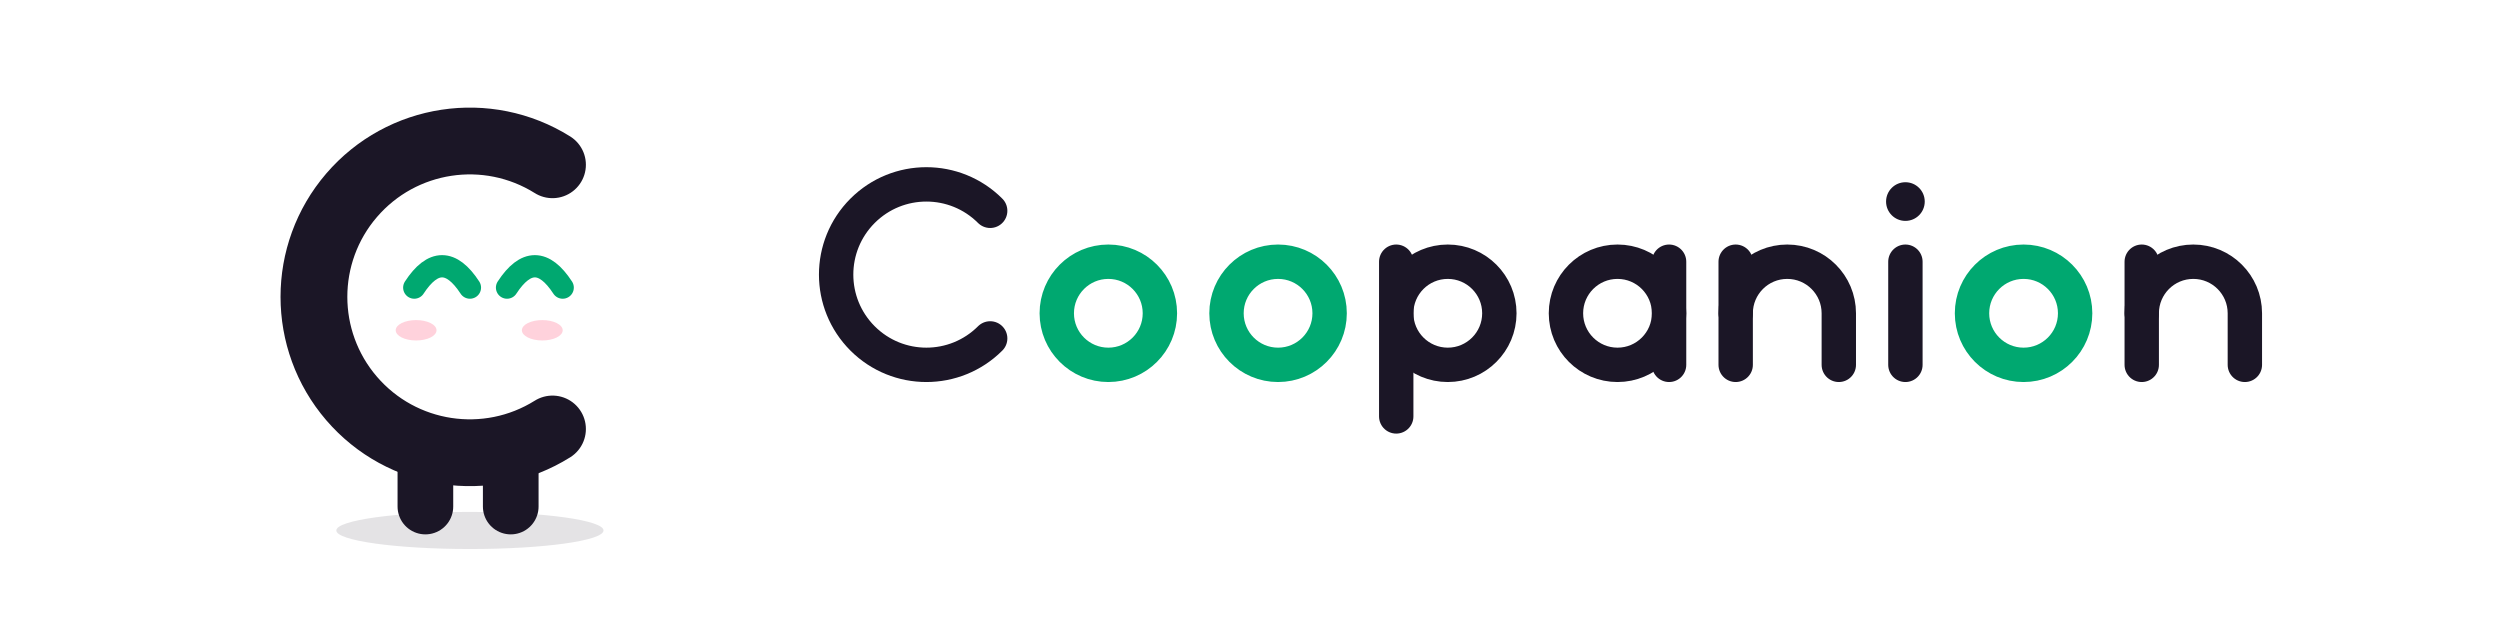
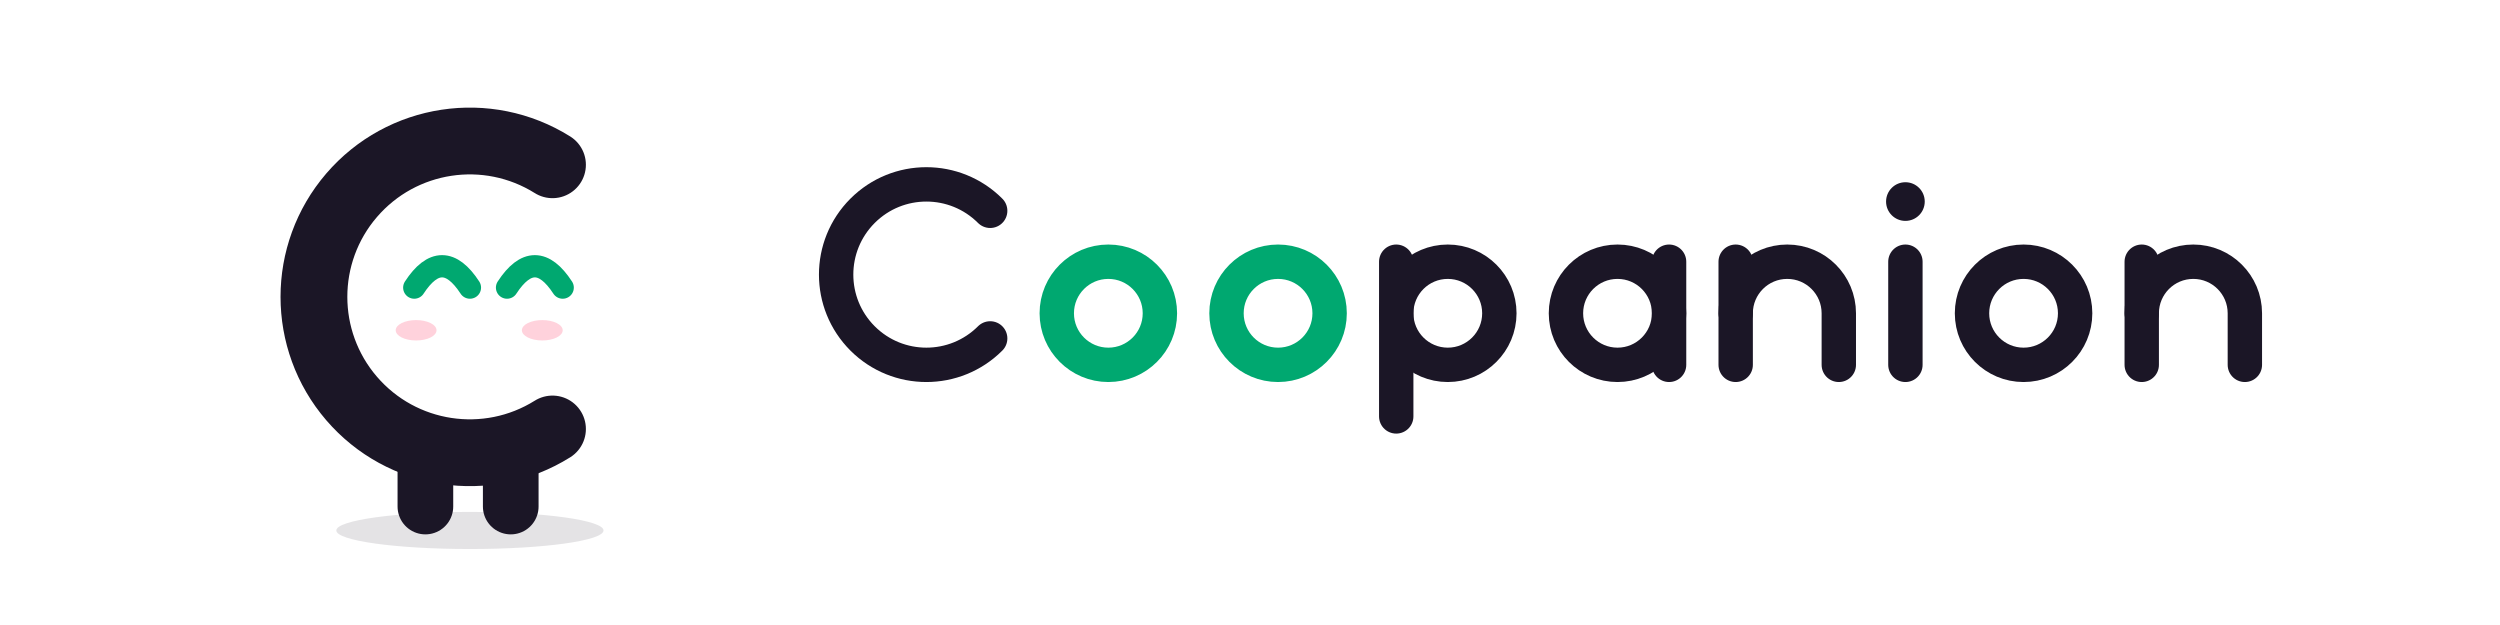
<svg xmlns="http://www.w3.org/2000/svg" viewBox="0 0 1280 320" width="1280" height="320" role="img" aria-label="Coopanion">
  <style>.ink{stroke:#1B1626}.inkf{fill:#1B1626}.eye{stroke:#00A870}.blush{fill:#FF8FA8}.c-head-main,.c-glasses-main{stroke:#1B1626}.f-head-main{fill:#1B1626}.c-head-acc,.c-glasses-acc,.c-side-main,.c-side-acc,.c-neck-main,.c-neck-acc{stroke:#00A870}.f-head-acc,.f-side-main,.f-side-acc,.f-neck-main,.f-neck-acc{fill:#00A870}</style>
  <rect width="1280" height="320" fill="#FFFFFF" />
  <ellipse cx="240.6" cy="271.6" rx="68.4" ry="9.5" fill="rgba(27,22,38,.12)" />
  <g transform="translate(240.6 273.6) scale(0.95) translate(-128 -256)">
    <g class="ink" fill="none" stroke-width="30" stroke-linecap="round">
      <path d="M104 212L104 241" />
      <path d="M150 212L150 241" />
    </g>
    <g transform="translate(0 0)">
      <path class="ink" fill="none" stroke-width="36" stroke-linecap="round" d="M172.5 56.8A84 84 0 1 0 172.5 199.2" />
      <g class="blush" opacity="0.4">
        <ellipse cx="99" cy="146" rx="11" ry="5.5" />
        <ellipse cx="167" cy="146" rx="11" ry="5.5" />
      </g>
      <path class="eye" fill="none" stroke-width="12" stroke-linecap="round" stroke-linejoin="round" d="M98 123Q113 100 128 123" />
      <path class="eye" fill="none" stroke-width="12" stroke-linecap="round" stroke-linejoin="round" d="M148 123Q163 100 178 123" />
    </g>
  </g>
  <g transform="translate(428.1 160.4) scale(1.1) translate(0 -110)" fill="none" stroke-width="16" stroke-linecap="round" stroke-linejoin="round">
    <path d="M71.7 62.3A42 42 0 1 0 71.7 121.7" stroke="#1B1626" />
    <path d="M126.698 86A24 24 0 1 1 126.698 134A24 24 0 1 1 126.698 86" stroke="#00A870" />
    <path d="M205.698 86A24 24 0 1 1 205.698 134A24 24 0 1 1 205.698 86" stroke="#00A870" />
    <path d="M260.698 86V158" stroke="#1B1626" />
    <path d="M284.698 86A24 24 0 1 1 284.698 134A24 24 0 1 1 284.698 86" stroke="#1B1626" />
    <path d="M363.698 86A24 24 0 1 1 363.698 134A24 24 0 1 1 363.698 86" stroke="#1B1626" />
    <path d="M387.698 86V134" stroke="#1B1626" />
    <path d="M418.698 86V134" stroke="#1B1626" />
    <path d="M418.698 110A24 24 0 0 1 466.698 110V134" stroke="#1B1626" />
    <path d="M497.698 86V134" stroke="#1B1626" />
    <circle cx="497.698" cy="58" r="9" fill="#1B1626" />
-     <path d="M552.698 86A24 24 0 1 1 552.698 134A24 24 0 1 1 552.698 86" stroke="#00A870" />
+     <path d="M552.698 86A24 24 0 1 1 552.698 134A24 24 0 1 1 552.698 86" stroke="#1B1626" />
    <path d="M607.698 86V134" stroke="#1B1626" />
    <path d="M607.698 110A24 24 0 0 1 655.698 110V134" stroke="#1B1626" />
  </g>
</svg>
